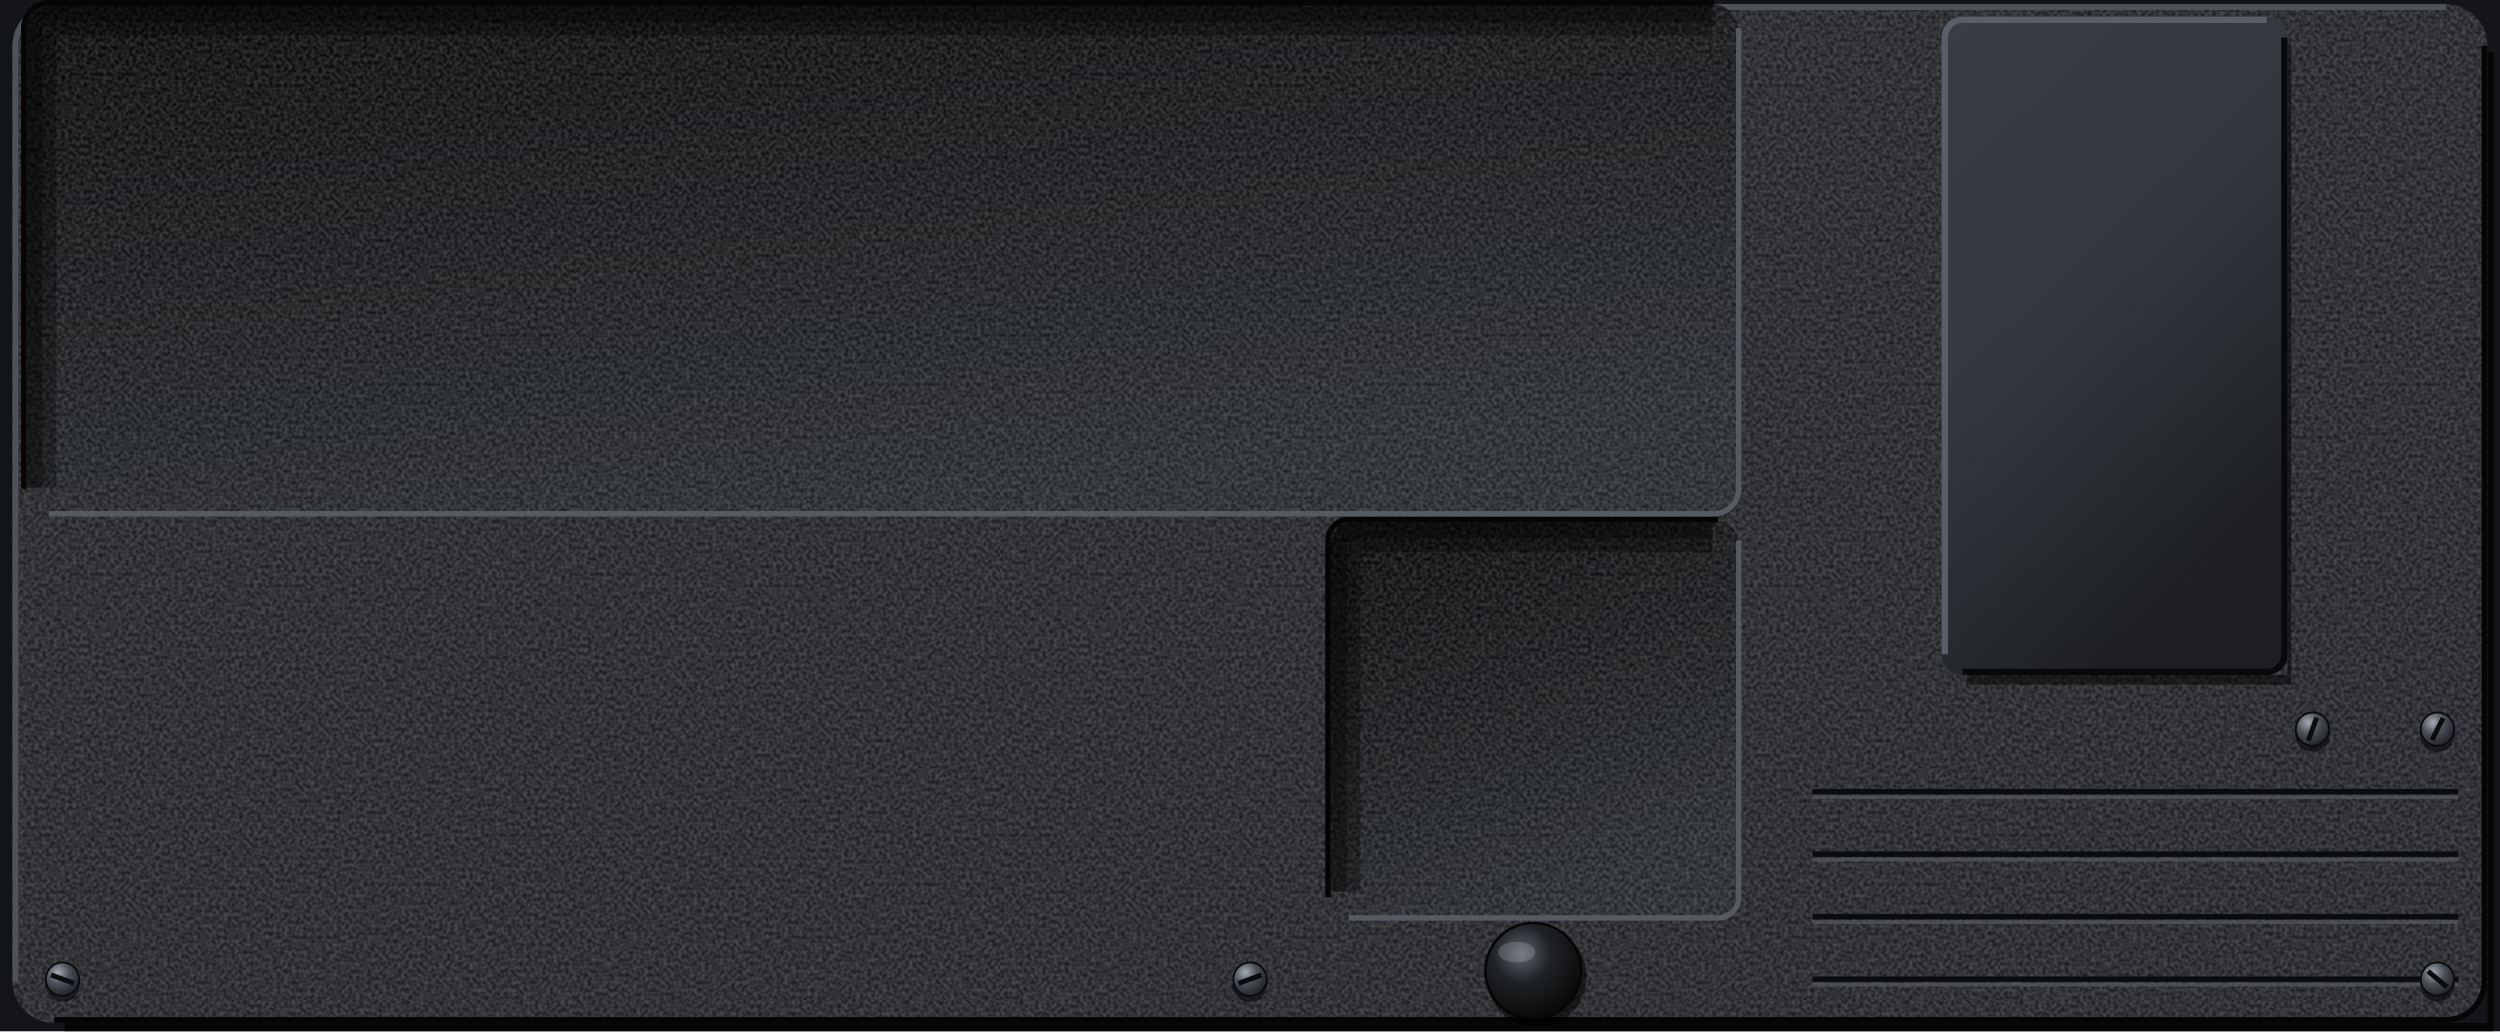
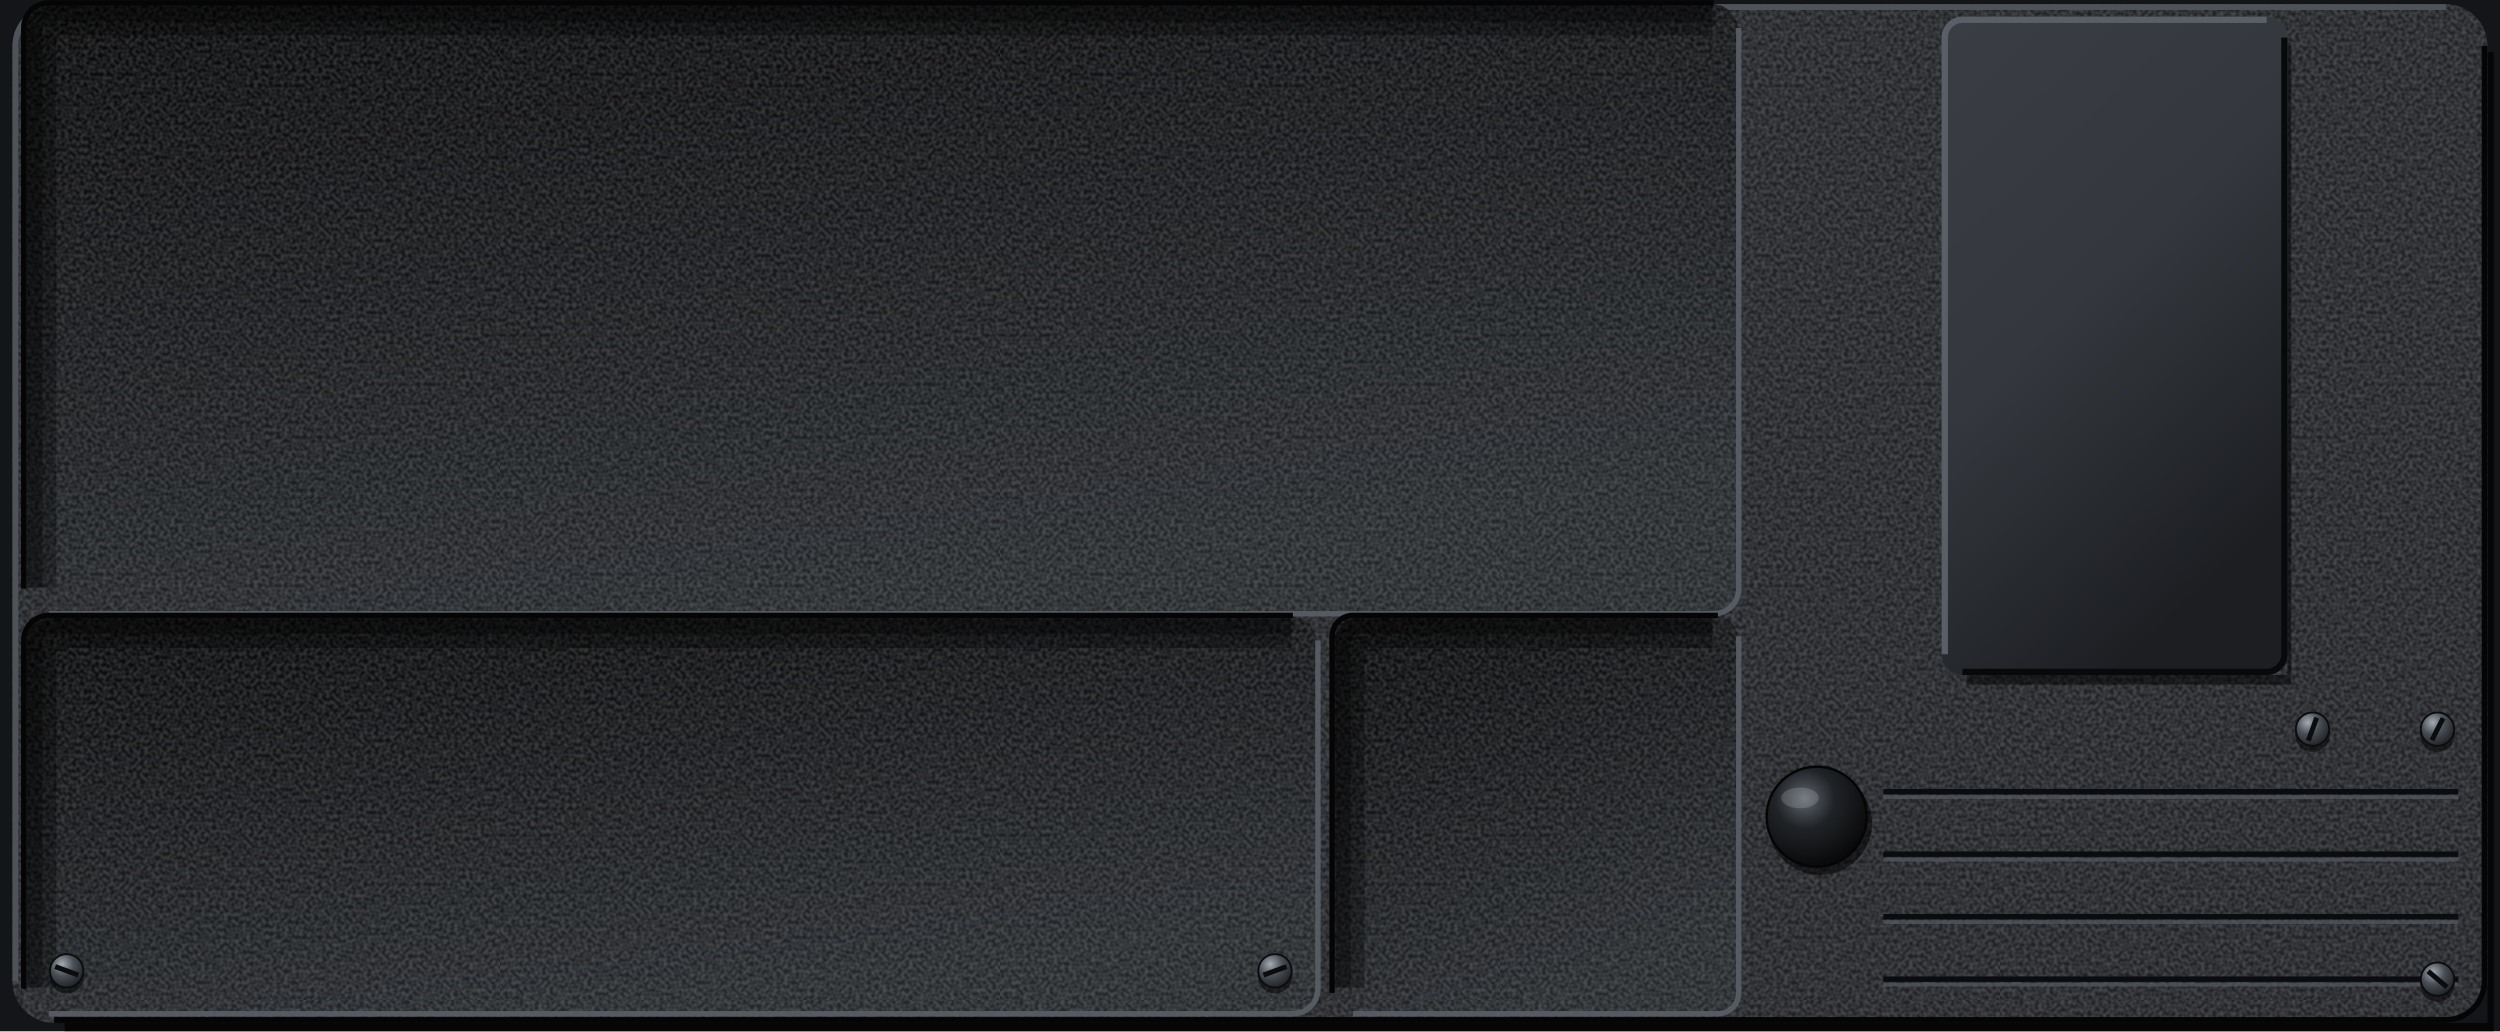
<svg xmlns="http://www.w3.org/2000/svg" viewBox="0 0 1200 495" preserveAspectRatio="xMidYMid slice">
  <defs>
    <filter id="nz" x="0" y="0" width="240" height="240" filterUnits="userSpaceOnUse" color-interpolation-filters="sRGB">
      <feTurbulence type="fractalNoise" baseFrequency="0.55" numOctaves="1" seed="7" stitchTiles="stitch" />
      <feColorMatrix values="2.2 0 0 0 -0.6 2.2 0 0 0 -0.6 2.2 0 0 0 -0.6 0 0 0 0 0.14" />
    </filter>
    <pattern id="gr" width="240" height="240" patternUnits="userSpaceOnUse">
      <rect width="240" height="240" filter="url(#nz)" />
    </pattern>
    <pattern id="gp" width="240" height="240" patternUnits="userSpaceOnUse">
      <rect width="240" height="240" fill="#26282C" />
      <rect width="240" height="240" fill="url(#gr)" />
    </pattern>
    <pattern id="fb" width="240" height="240" patternUnits="userSpaceOnUse">
      <rect width="240" height="240" fill="#1E2023" />
      <rect width="240" height="240" fill="url(#gr)" />
    </pattern>
    <linearGradient id="ps" x1="0" y1="0" x2=".5" y2="1">
      <stop offset="0" stop-color="#5E646C" />
      <stop offset=".12" stop-color="#2E3136" />
      <stop offset=".7" stop-color="#202326" />
      <stop offset="1" stop-color="#08090A" />
    </linearGradient>
    <linearGradient id="an" x1="0" y1="0" x2=".5" y2="1">
      <stop offset="0" stop-color="#3A3E44" />
      <stop offset=".5" stop-color="#34383E" />
      <stop offset="1" stop-color="#1C1E22" />
    </linearGradient>
    <linearGradient id="rf" x1="0" y1="0" x2=".4" y2="1">
      <stop offset="0" stop-color="#08090A" />
      <stop offset=".5" stop-color="#191B1E" />
      <stop offset="1" stop-color="#2A2D31" />
    </linearGradient>
    <linearGradient id="sb" x1="0" y1="0" x2="1" y2="0">
      <stop offset="0" stop-color="#0E0F11" />
      <stop offset=".55" stop-color="#25282C" />
      <stop offset=".85" stop-color="#34383E" />
      <stop offset="1" stop-color="#1A1C1F" />
    </linearGradient>
    <linearGradient id="sc" x1="1" y1="0" x2="0" y2="0">
      <stop offset="0" stop-color="#0E0F11" />
      <stop offset=".55" stop-color="#202326" />
      <stop offset=".85" stop-color="#2C2F34" />
      <stop offset="1" stop-color="#16181B" />
    </linearGradient>
    <radialGradient id="sh" cx=".36" cy=".3" r=".78">
      <stop offset="0" stop-color="#A4AAB2" />
      <stop offset=".45" stop-color="#4A4F56" />
      <stop offset="1" stop-color="#1A1C1F" />
    </radialGradient>
    <radialGradient id="kb" cx=".38" cy=".32" r=".75">
      <stop offset="0" stop-color="#5E646C" />
      <stop offset=".4" stop-color="#202326" />
      <stop offset="1" stop-color="#050506" />
    </radialGradient>
-     <radialGradient id="kb" cx=".38" cy=".32" r=".75">
-       <stop offset="0" stop-color="#5E646C" />
-       <stop offset=".4" stop-color="#202326" />
-       <stop offset="1" stop-color="#050506" />
-     </radialGradient>
  </defs>
  <rect x="0" y="0" width="1200" height="495" fill="#141518" />
  <path d="M1194 25h3V498H31v-7H1194z" fill="#000000" fill-opacity="0.7" />
  <rect x="6" y="2" width="1188" height="489" rx="20" fill="url(#gp)" />
  <path d="M7.4 471V22A18.6 18.6 0 0 1 26 3.4H1174" fill="none" stroke="#4E535A" stroke-width="2.8" />
  <path d="M1192.6 22V471A18.6 18.6 0 0 1 1174 489.6H26" fill="none" stroke="#050506" stroke-width="2.8" />
-   <path d="M870 380H1180" stroke="#0B0C0E" stroke-width="2.6" />
-   <path d="M870 382.6H1180" stroke="#555A61" stroke-opacity="0.7" stroke-width="1.8" />
-   <path d="M870 410H1180" stroke="#0B0C0E" stroke-width="2.6" />
-   <path d="M870 412.6H1180" stroke="#555A61" stroke-opacity="0.7" stroke-width="1.8" />
-   <path d="M870 440H1180" stroke="#0B0C0E" stroke-width="2.6" />
-   <path d="M870 442.6H1180" stroke="#555A61" stroke-opacity="0.7" stroke-width="1.8" />
-   <path d="M870 470H1180" stroke="#0B0C0E" stroke-width="2.6" />
-   <path d="M870 472.6H1180" stroke="#555A61" stroke-opacity="0.7" stroke-width="1.8" />
-   <rect x="12" y="2" width="822" height="244" rx="12" fill="url(#rf)" />
-   <rect x="12" y="2" width="822" height="244" rx="12" fill="url(#gr)" />
-   <path d="M20 234V14A4 4 0 0 1 24 10H822" fill="none" stroke="#000000" stroke-opacity="0.3" stroke-width="14" />
-   <path d="M16.4 234V14A7.6 7.6 0 0 1 24 6.4H822" fill="none" stroke="#000000" stroke-opacity="0.3" stroke-width="8" />
-   <path d="M834.6 13.4V234.6A12 12 0 0 1 822.6 246.6H23.4" fill="none" stroke="#5A6068" stroke-opacity="0.9" stroke-width="2.6" />
-   <path d="M11.4 234.6V13.4A12 12 0 0 1 23.4 1.4H822.6" fill="none" stroke="#050506" stroke-width="2.6" />
-   <rect x="638" y="250" width="196" height="190" rx="10" fill="url(#rf)" />
-   <rect x="638" y="250" width="196" height="190" rx="10" fill="url(#gr)" />
-   <path d="M646 428V262A4 4 0 0 1 650 258H822" fill="none" stroke="#000000" stroke-opacity="0.3" stroke-width="14" />
-   <path d="M642.4 428V262A7.6 7.6 0 0 1 650 254.4H822" fill="none" stroke="#000000" stroke-opacity="0.3" stroke-width="8" />
-   <path d="M834.6 259.4V430.6A10 10 0 0 1 824.6 440.6H647.4" fill="none" stroke="#5A6068" stroke-opacity="0.9" stroke-width="2.6" />
-   <path d="M637.4 430.6V259.4A10 10 0 0 1 647.4 249.4H824.6" fill="none" stroke="#050506" stroke-width="2.6" />
-   <rect x="729" y="444" width="14" height="46" rx="7" fill="#050506" />
-   <rect x="731" y="446" width="10" height="42" rx="5" fill="#000000" />
-   <circle cx="737.6" cy="469" r="24" fill="#000000" fill-opacity="0.55" />
-   <circle data-knob="" cx="736" cy="466" r="23" fill="url(#kb)" stroke="#050506" stroke-width="1.2" />
-   <ellipse cx="728" cy="457" rx="9" ry="5" fill="#FFFFFF" fill-opacity="0.16" />
+   <path d="M904 380H1180" stroke="#0B0C0E" stroke-width="2.6" />
+   <path d="M904 382.6H1180" stroke="#555A61" stroke-opacity="0.7" stroke-width="1.8" />
+   <path d="M904 410H1180" stroke="#0B0C0E" stroke-width="2.6" />
+   <path d="M904 412.6H1180" stroke="#555A61" stroke-opacity="0.7" stroke-width="1.8" />
+   <path d="M904 440H1180" stroke="#0B0C0E" stroke-width="2.6" />
+   <path d="M904 442.6H1180" stroke="#555A61" stroke-opacity="0.7" stroke-width="1.8" />
+   <path d="M904 470H1180" stroke="#0B0C0E" stroke-width="2.6" />
+   <path d="M904 472.6H1180" stroke="#555A61" stroke-opacity="0.7" stroke-width="1.8" />
+   <rect x="12" y="2" width="822" height="292" rx="12" fill="url(#rf)" />
+   <rect x="12" y="2" width="822" height="292" rx="12" fill="url(#gr)" />
+   <path d="M20 282V14A4 4 0 0 1 24 10H822" fill="none" stroke="#000000" stroke-opacity="0.3" stroke-width="14" />
+   <path d="M16.4 282V14A7.6 7.6 0 0 1 24 6.4H822" fill="none" stroke="#000000" stroke-opacity="0.3" stroke-width="8" />
+   <path d="M834.6 13.4V282.6A12 12 0 0 1 822.6 294.6H23.4" fill="none" stroke="#5A6068" stroke-opacity="0.9" stroke-width="2.6" />
+   <path d="M11.4 282.6V13.4A12 12 0 0 1 23.4 1.4H822.6" fill="none" stroke="#050506" stroke-width="2.6" />
+   <rect x="640" y="296" width="194" height="190" rx="10" fill="url(#rf)" />
+   <rect x="640" y="296" width="194" height="190" rx="10" fill="url(#gr)" />
+   <path d="M648 474V308A4 4 0 0 1 652 304H822" fill="none" stroke="#000000" stroke-opacity="0.3" stroke-width="14" />
+   <path d="M644.4 474V308A7.6 7.6 0 0 1 652 300.4H822" fill="none" stroke="#000000" stroke-opacity="0.3" stroke-width="8" />
+   <path d="M834.6 305.4V476.6A10 10 0 0 1 824.6 486.6H649.4" fill="none" stroke="#5A6068" stroke-opacity="0.9" stroke-width="2.6" />
+   <path d="M639.4 476.6V305.4A10 10 0 0 1 649.4 295.4H824.6" fill="none" stroke="#050506" stroke-width="2.6" />
+   <rect x="12" y="296" width="620" height="190" rx="12" fill="url(#rf)" />
+   <rect x="12" y="296" width="620" height="190" rx="12" fill="url(#gr)" />
+   <path d="M20 474V308A4 4 0 0 1 24 304H620" fill="none" stroke="#000000" stroke-opacity="0.3" stroke-width="14" />
+   <path d="M16.4 474V308A7.6 7.6 0 0 1 24 300.4H620" fill="none" stroke="#000000" stroke-opacity="0.3" stroke-width="8" />
+   <path d="M632.6 307.4V474.6A12 12 0 0 1 620.6 486.6H23.4" fill="none" stroke="#5A6068" stroke-opacity="0.9" stroke-width="2.6" />
+   <path d="M11.4 474.6V307.4A12 12 0 0 1 23.4 295.4H620.6" fill="none" stroke="#050506" stroke-width="2.6" />
+   <rect x="865" y="370" width="14" height="46" rx="7" fill="#050506" />
+   <rect x="867" y="372" width="10" height="42" rx="5" fill="#000000" />
+   <circle cx="873.6" cy="395" r="25" fill="#000000" fill-opacity="0.55" />
+   <circle data-knob="" cx="872" cy="392" r="24" fill="url(#kb)" stroke="#050506" stroke-width="1.2" />
+   <ellipse cx="864" cy="383" rx="9" ry="5" fill="#FFFFFF" fill-opacity="0.16" />
  <path d="M1098 22h1.8V328.6H944v-4.6H1098z" fill="#000000" fill-opacity="0.5" />
  <rect x="932" y="8" width="166" height="316" rx="10" fill="url(#an)" />
  <path d="M933.5 314V18A8.5 8.5 0 0 1 942 9.5H1088" fill="none" stroke="#5A5F67" stroke-width="3" />
  <path d="M1096.5 18V314A8.5 8.5 0 0 1 1088 322.5H942" fill="none" stroke="#08090A" stroke-width="3" />
-   <circle cx="30" cy="472.6" r="8.3" fill="#000000" fill-opacity="0.5" />
-   <circle cx="30" cy="470" r="8" fill="url(#sh)" stroke="#0B0C0E" stroke-width="0.9" />
-   <path d="M24.46 467.98L35.54 472.02" stroke="#0B0C0E" stroke-width="2.4" />
-   <circle cx="600" cy="472.6" r="8.3" fill="#000000" fill-opacity="0.5" />
-   <circle cx="600" cy="470" r="8" fill="url(#sh)" stroke="#0B0C0E" stroke-width="0.9" />
-   <path d="M594.46 472.02L605.54 467.98" stroke="#0B0C0E" stroke-width="2.4" />
+   <circle cx="32" cy="468.6" r="8.3" fill="#000000" fill-opacity="0.5" />
+   <circle cx="32" cy="466" r="8" fill="url(#sh)" stroke="#0B0C0E" stroke-width="0.9" />
+   <path d="M26.46 463.98L37.54 468.02" stroke="#0B0C0E" stroke-width="2.4" />
+   <circle cx="612" cy="468.6" r="8.3" fill="#000000" fill-opacity="0.5" />
+   <circle cx="612" cy="466" r="8" fill="url(#sh)" stroke="#0B0C0E" stroke-width="0.9" />
+   <path d="M606.46 468.02L617.54 463.98" stroke="#0B0C0E" stroke-width="2.4" />
  <circle cx="1110" cy="352.6" r="8.3" fill="#000000" fill-opacity="0.5" />
  <circle cx="1110" cy="350" r="8" fill="url(#sh)" stroke="#0B0C0E" stroke-width="0.9" />
  <path d="M1112.02 344.46L1107.98 355.54" stroke="#0B0C0E" stroke-width="2.4" />
  <circle cx="1170" cy="352.6" r="8.3" fill="#000000" fill-opacity="0.5" />
  <circle cx="1170" cy="350" r="8" fill="url(#sh)" stroke="#0B0C0E" stroke-width="0.9" />
  <path d="M1167.32 355.26L1172.68 344.74" stroke="#0B0C0E" stroke-width="2.4" />
  <circle cx="1170" cy="472.6" r="8.3" fill="#000000" fill-opacity="0.5" />
  <circle cx="1170" cy="470" r="8" fill="url(#sh)" stroke="#0B0C0E" stroke-width="0.9" />
  <path d="M1165.49 466.2L1174.51 473.8" stroke="#0B0C0E" stroke-width="2.4" />
</svg>
